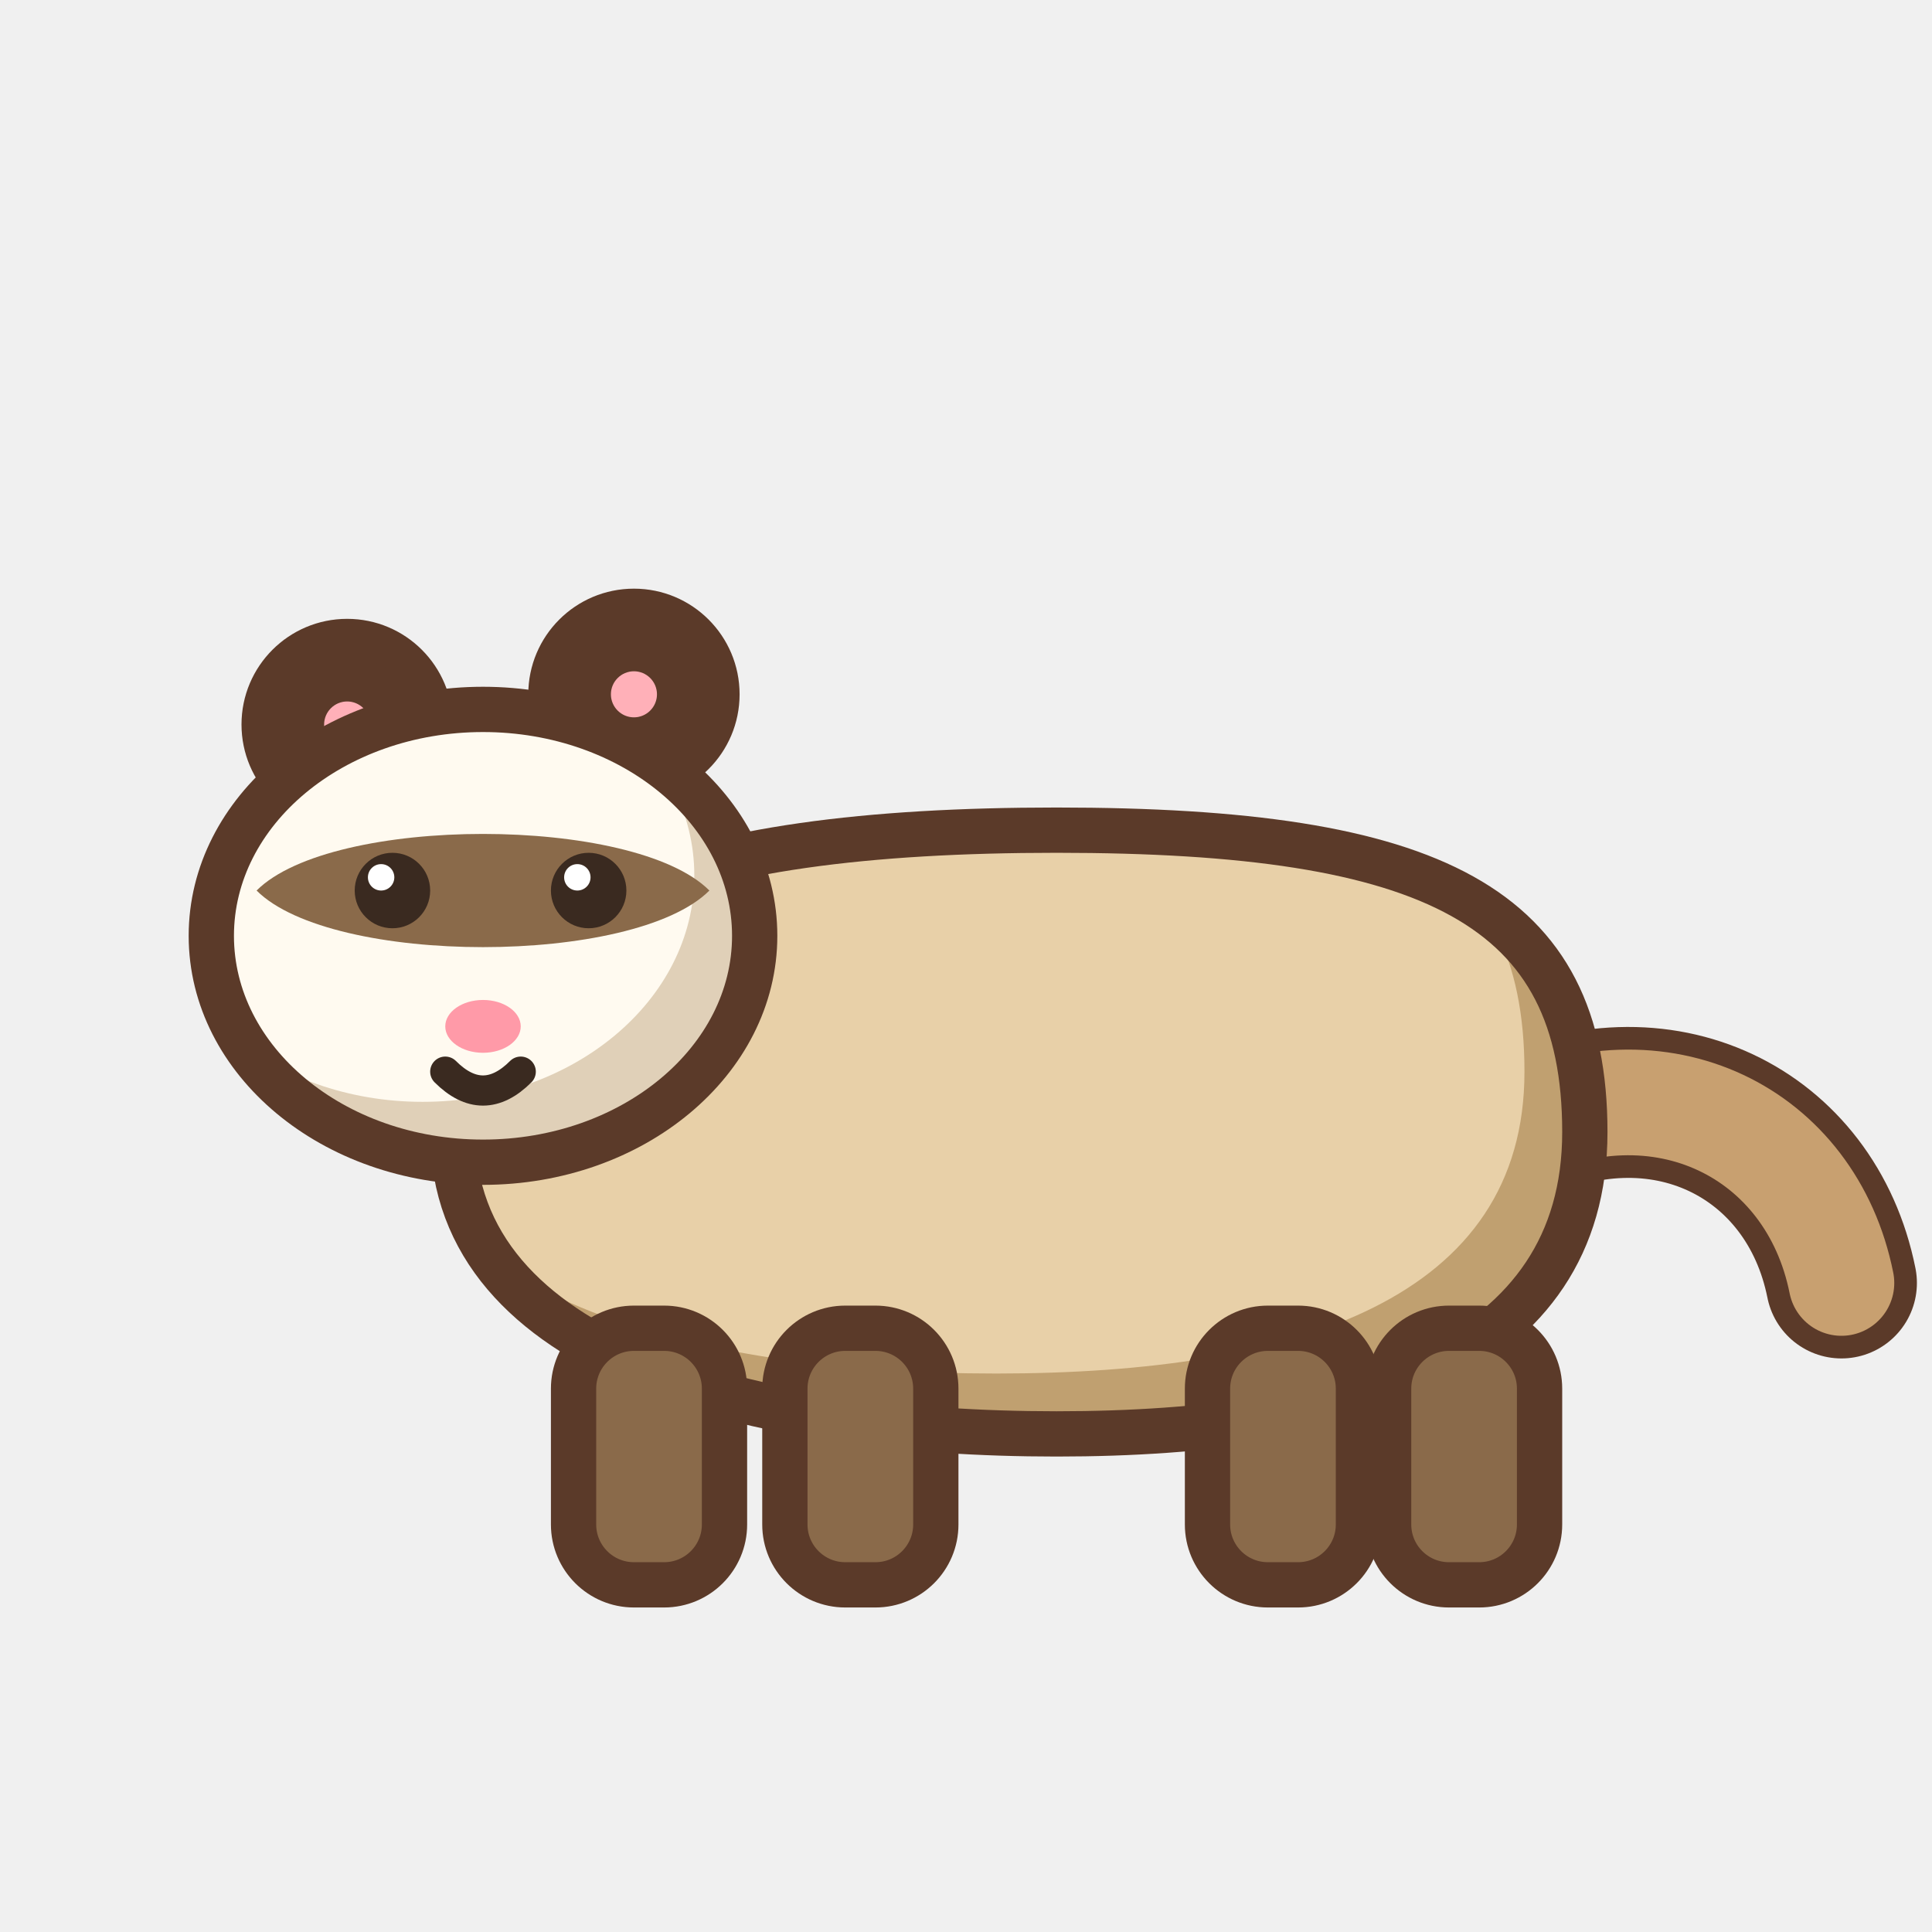
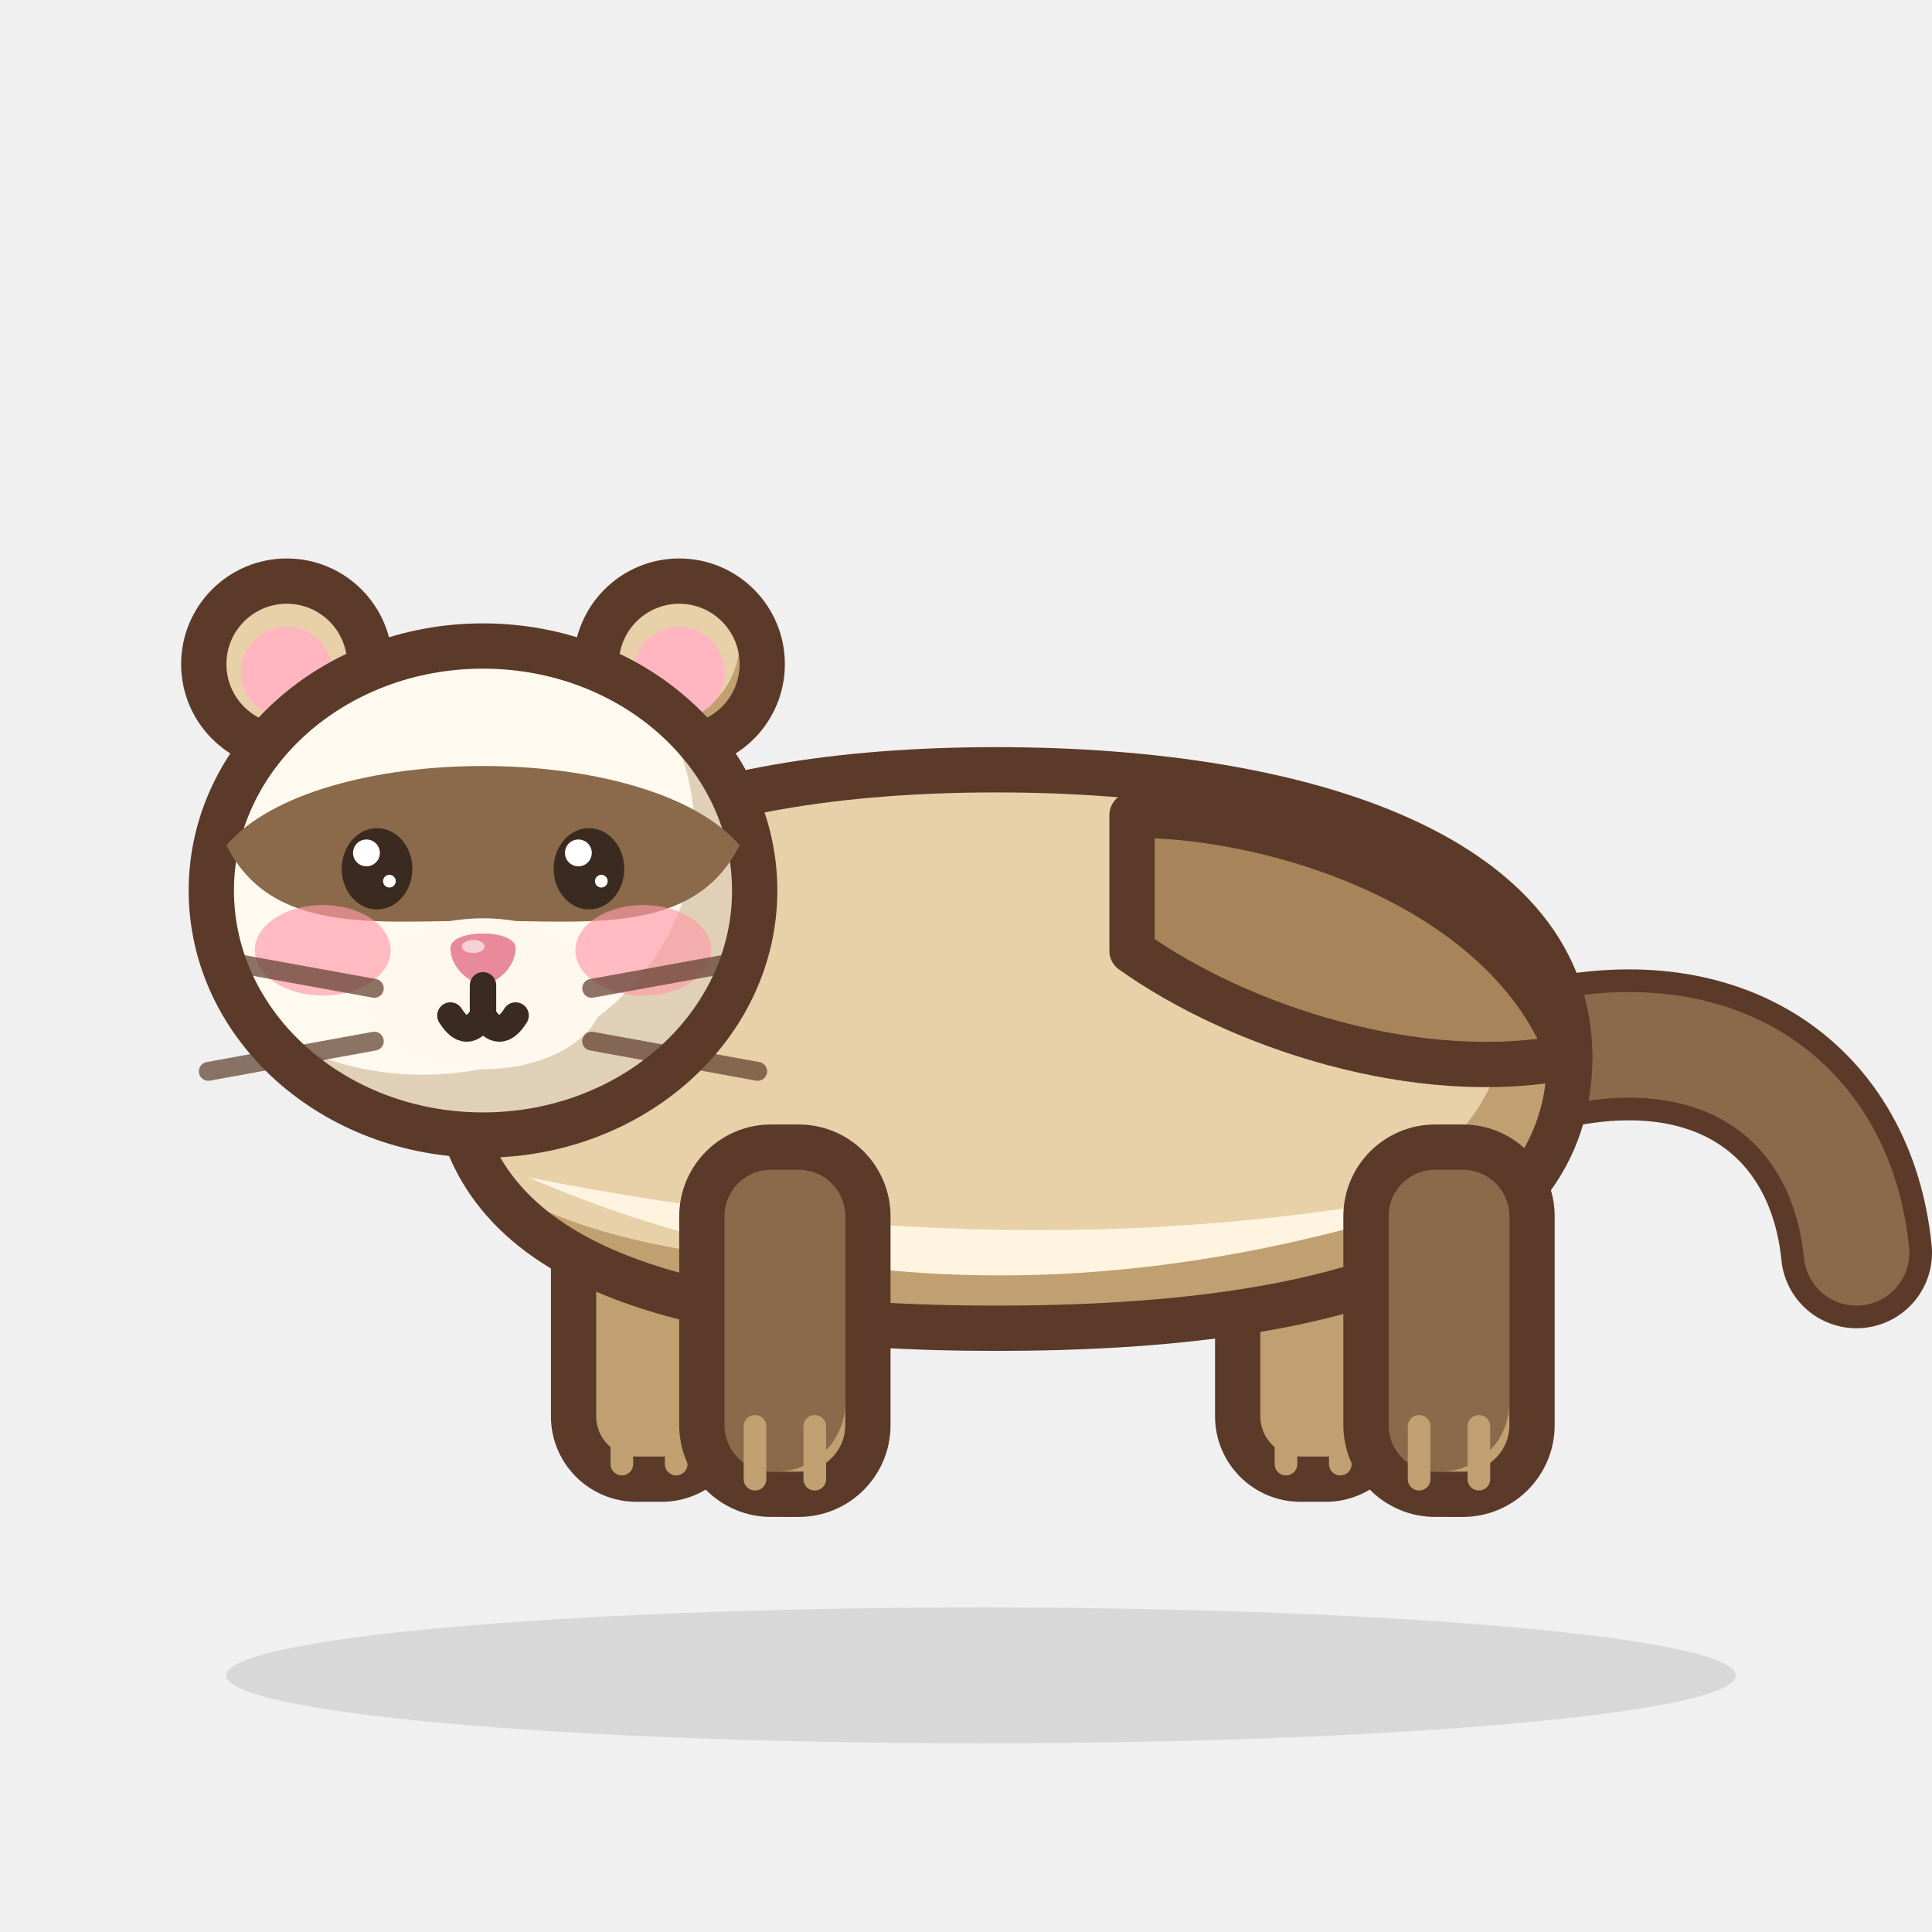
<svg xmlns="http://www.w3.org/2000/svg" viewBox="0 0 256 256">
  <g stroke="#5b3a29" stroke-width="6" stroke-linejoin="round" stroke-linecap="round" fill="none">
-     <path d="M200 150c20-10 40 0 44 20" fill="none" stroke="#5b3a29" stroke-width="20" />
-     <path d="M200 150c20-10 40 0 44 20" fill="none" stroke="#c8a070" stroke-width="14" />
+     <ellipse cx="130" cy="222" rx="100" ry="9" fill="#000" stroke="none" opacity=".1" />
+     <path d="M204 140c24-6 40 6 42 26" fill="none" stroke="#5b3a29" stroke-width="20" />
+     <path d="M204 140c24-6 40 6 42 26" fill="none" stroke="#8a6a4a" stroke-width="14" />
    <defs>
-       <path id="p66" d="M60 150c0-30 30-40 80-40s70 10 70 40-30 40-70 40-80-10-80-40z" />
-       <clipPath id="cp66">
-         <use href="#p66" />
+       <path id="p82" d="M84.333 150h3.333a8.333 8.333 0 0 1 8.333 8.333v29.333a8.333 8.333 0 0 1 -8.333 8.333h-3.333a8.333 8.333 0 0 1 -8.333 -8.333v-29.333a8.333 8.333 0 0 1 8.333 -8.333z" />
+       <clipPath id="cp82">
+         <use href="#p82" />
      </clipPath>
    </defs>
-     <use href="#p66" fill="#c0a070" stroke="none" />
-     <g clip-path="url(#cp66)">
-       <use href="#p66" fill="#e8d0a8" stroke="none" transform="translate(-8 -8)" />
+     <use href="#p82" fill="#c0a070" stroke="none" />
+     <g clip-path="url(#cp82)">
+       <use href="#p82" fill="#c0a070" stroke="none" transform="translate(-3 -3)" />
    </g>
-     <use href="#p66" fill="none" />
+     <use href="#p82" fill="none" />
+     <path d="M82.4 187v7M89.6 187v7" fill="none" stroke="#c0a070" stroke-width="3" />
    <defs>
-       <path id="p67" d="M84 176h4a8 8 0 0 1 8 8v18a8 8 0 0 1 -8 8h-4a8 8 0 0 1 -8 -8v-18a8 8 0 0 1 8 -8z" />
-       <clipPath id="cp67">
-         <use href="#p67" />
+       <path id="p83" d="M172.333 150h3.333a8.333 8.333 0 0 1 8.333 8.333v29.333a8.333 8.333 0 0 1 -8.333 8.333h-3.333a8.333 8.333 0 0 1 -8.333 -8.333v-29.333a8.333 8.333 0 0 1 8.333 -8.333z" />
+       <clipPath id="cp83">
+         <use href="#p83" />
      </clipPath>
    </defs>
-     <use href="#p67" fill="#5e4428" stroke="none" />
-     <g clip-path="url(#cp67)">
-       <use href="#p67" fill="#8a6a4a" stroke="none" transform="translate(-2 -2)" />
+     <use href="#p83" fill="#c0a070" stroke="none" />
+     <g clip-path="url(#cp83)">
+       <use href="#p83" fill="#c0a070" stroke="none" transform="translate(-3 -3)" />
    </g>
-     <use href="#p67" fill="none" />
+     <use href="#p83" fill="none" />
+     <path d="M170.4 187v7M177.6 187v7" fill="none" stroke="#c0a070" stroke-width="3" />
    <defs>
-       <path id="p68" d="M112 176h4a8 8 0 0 1 8 8v18a8 8 0 0 1 -8 8h-4a8 8 0 0 1 -8 -8v-18a8 8 0 0 1 8 -8z" />
-       <clipPath id="cp68">
-         <use href="#p68" />
+       <path id="p84" d="M60 140c0-26 30-38 72-38s76 12 76 38-30 36-76 36-72-10-72-36z" />
+       <clipPath id="cp84">
+         <use href="#p84" />
      </clipPath>
    </defs>
-     <use href="#p68" fill="#5e4428" stroke="none" />
-     <g clip-path="url(#cp68)">
-       <use href="#p68" fill="#8a6a4a" stroke="none" transform="translate(-2 -2)" />
+     <use href="#p84" fill="#c0a070" stroke="none" />
+     <g clip-path="url(#cp84)">
+       <use href="#p84" fill="#e8d0a8" stroke="none" transform="translate(-8 -8)" />
    </g>
-     <use href="#p68" fill="none" />
+     <use href="#p84" fill="none" />
+     <path d="M70 156q60 26 130 0q-60 14-130 0z" fill="#fff4e0" stroke="none" />
+     <path d="M150 108c20 0 50 10 58 32-20 4-44-4-58-14z" fill="#a8845a" />
    <defs>
-       <path id="p69" d="M168 176h4a8 8 0 0 1 8 8v18a8 8 0 0 1 -8 8h-4a8 8 0 0 1 -8 -8v-18a8 8 0 0 1 8 -8z" />
-       <clipPath id="cp69">
-         <use href="#p69" />
+       <path id="p85" d="M102.167 152h3.667a9.167 9.167 0 0 1 9.167 9.167v27.667a9.167 9.167 0 0 1 -9.167 9.167h-3.667a9.167 9.167 0 0 1 -9.167 -9.167v-27.667a9.167 9.167 0 0 1 9.167 -9.167z" />
+       <clipPath id="cp85">
+         <use href="#p85" />
      </clipPath>
    </defs>
-     <use href="#p69" fill="#5e4428" stroke="none" />
-     <g clip-path="url(#cp69)">
-       <use href="#p69" fill="#8a6a4a" stroke="none" transform="translate(-2 -2)" />
+     <use href="#p85" fill="#c0a070" stroke="none" />
+     <g clip-path="url(#cp85)">
+       <use href="#p85" fill="#8a6a4a" stroke="none" transform="translate(-3 -3)" />
    </g>
-     <use href="#p69" fill="none" />
+     <use href="#p85" fill="none" />
+     <path d="M100.04 189v7M107.96 189v7" fill="none" stroke="#c0a070" stroke-width="3" />
    <defs>
-       <path id="p70" d="M192 176h4a8 8 0 0 1 8 8v18a8 8 0 0 1 -8 8h-4a8 8 0 0 1 -8 -8v-18a8 8 0 0 1 8 -8z" />
-       <clipPath id="cp70">
-         <use href="#p70" />
+       <path id="p86" d="M190.167 152h3.667a9.167 9.167 0 0 1 9.167 9.167v27.667a9.167 9.167 0 0 1 -9.167 9.167h-3.667a9.167 9.167 0 0 1 -9.167 -9.167v-27.667a9.167 9.167 0 0 1 9.167 -9.167z" />
+       <clipPath id="cp86">
+         <use href="#p86" />
      </clipPath>
    </defs>
-     <use href="#p70" fill="#5e4428" stroke="none" />
-     <g clip-path="url(#cp70)">
-       <use href="#p70" fill="#8a6a4a" stroke="none" transform="translate(-2 -2)" />
+     <use href="#p86" fill="#c0a070" stroke="none" />
+     <g clip-path="url(#cp86)">
+       <use href="#p86" fill="#8a6a4a" stroke="none" transform="translate(-3 -3)" />
    </g>
-     <use href="#p70" fill="none" />
+     <use href="#p86" fill="none" />
+     <path d="M188.04 189v7M195.96 189v7" fill="none" stroke="#c0a070" stroke-width="3" />
    <defs>
-       <path id="p71" d="M35 96a11 11 0 1 0 22 0a11 11 0 1 0 -22 0z" />
-       <clipPath id="cp71">
-         <use href="#p71" />
+       <path id="p79" d="M27 88a11 11 0 1 0 22 0a11 11 0 1 0 -22 0z" />
+       <clipPath id="cp79">
+         <use href="#p79" />
      </clipPath>
    </defs>
-     <use href="#p71" fill="#c0a070" stroke="none" />
-     <g clip-path="url(#cp71)">
-       <use href="#p71" fill="#e8d0a8" stroke="none" transform="translate(-3 -3)" />
+     <use href="#p79" fill="#c0a070" stroke="none" />
+     <g clip-path="url(#cp79)">
+       <use href="#p79" fill="#e8d0a8" stroke="none" transform="translate(-3 -3)" />
    </g>
-     <use href="#p71" fill="none" />
-     <path d="M39.95 96a6.05 6.05 0 1 0 12.1 0a6.05 6.05 0 1 0 -12.1 0z" fill="#ffb0b8" />
+     <use href="#p79" fill="none" />
+     <circle cx="38" cy="89.1" r="6.05" fill="#ffb6c0" stroke="none" />
    <defs>
-       <path id="p72" d="M73 92a11 11 0 1 0 22 0a11 11 0 1 0 -22 0z" />
-       <clipPath id="cp72">
-         <use href="#p72" />
+       <path id="p80" d="M79 88a11 11 0 1 0 22 0a11 11 0 1 0 -22 0z" />
+       <clipPath id="cp80">
+         <use href="#p80" />
      </clipPath>
    </defs>
-     <use href="#p72" fill="#c0a070" stroke="none" />
-     <g clip-path="url(#cp72)">
-       <use href="#p72" fill="#e8d0a8" stroke="none" transform="translate(-3 -3)" />
+     <use href="#p80" fill="#c0a070" stroke="none" />
+     <g clip-path="url(#cp80)">
+       <use href="#p80" fill="#e8d0a8" stroke="none" transform="translate(-3 -3)" />
    </g>
-     <use href="#p72" fill="none" />
-     <path d="M77.95 92a6.05 6.05 0 1 0 12.1 0a6.05 6.05 0 1 0 -12.1 0z" fill="#ffb0b8" />
+     <use href="#p80" fill="none" />
+     <circle cx="90" cy="89.1" r="6.05" fill="#ffb6c0" stroke="none" />
    <defs>
-       <path id="p73" d="M28 124a36 30 0 1 0 72 0a36 30 0 1 0 -72 0z" />
-       <clipPath id="cp73">
-         <use href="#p73" />
+       <path id="p81" d="M28 118a36 32.4 0 1 0 72 0a36 32.4 0 1 0 -72 0z" />
+       <clipPath id="cp81">
+         <use href="#p81" />
      </clipPath>
    </defs>
-     <use href="#p73" fill="#e0d0b8" stroke="none" />
-     <g clip-path="url(#cp73)">
-       <use href="#p73" fill="#fffaf0" stroke="none" transform="translate(-8 -8)" />
+     <use href="#p81" fill="#e0d0b8" stroke="none" />
+     <g clip-path="url(#cp81)">
+       <use href="#p81" fill="#fffaf0" stroke="none" transform="translate(-8 -8)" />
    </g>
-     <use href="#p73" fill="none" />
-     <path d="M34 118c10-10 50-10 60 0-10 10-50 10-60 0z" fill="#8a6a4a" stroke="none" />
-     <circle cx="52" cy="118" r="5" fill="#3a2a20" stroke="none" />
-     <circle cx="50.5" cy="116.25" r="1.75" fill="#fff" stroke="none" />
-     <circle cx="78" cy="118" r="5" fill="#3a2a20" stroke="none" />
-     <circle cx="76.5" cy="116.25" r="1.75" fill="#fff" stroke="none" />
-     <ellipse cx="64" cy="136" rx="5" ry="3.5" fill="#ff9aa8" stroke="none" />
-     <path d="M59 142q5 5 10 0" fill="none" stroke="#3a2a20" stroke-width="4" />
+     <use href="#p81" fill="none" />
+     <path d="M30 112c12-14 56-14 68 0-6 12-20 10-34 10s-28 2-34-10z" fill="#8a6a4a" stroke="none" />
+     <ellipse cx="64" cy="131.68" rx="16" ry="10" fill="#fff8ee" stroke="none" />
+     <ellipse cx="49.96" cy="115.12" rx="4.68" ry="5.382" fill="#3a2a20" stroke="none" />
+     <circle cx="48.556" cy="113.014" r="1.778" fill="#fff" stroke="none" />
+     <circle cx="51.598" cy="116.758" r="0.842" fill="#fff" stroke="none" />
+     <ellipse cx="78.04" cy="115.12" rx="4.68" ry="5.382" fill="#3a2a20" stroke="none" />
+     <circle cx="76.636" cy="113.014" r="1.778" fill="#fff" stroke="none" />
+     <circle cx="79.678" cy="116.758" r="0.842" fill="#fff" stroke="none" />
+     <ellipse cx="42.76" cy="125.92" rx="9" ry="6" fill="#ff9aa8" stroke="none" opacity=".65" />
+     <ellipse cx="85.24" cy="125.92" rx="9" ry="6" fill="#ff9aa8" stroke="none" opacity=".65" />
+     <path d="M59.68 125.632c0-2.592 8.64-2.592 8.64 0s-2.592 4.752-4.32 4.752-4.32-2.16-4.32-4.752z" fill="#e88a9a" stroke="none" />
+     <ellipse cx="62.704" cy="125.416" rx="1.512" ry="0.864" fill="#fff" stroke="none" opacity=".6" />
+     <path d="M64 130.56v4M59.68 134.56q2.16 3.456 4.32 0q2.16 3.456 4.32 0" fill="none" stroke="#3a2a20" stroke-width="3.5" />
+     <path d="M49.6 130.96l-22-4M49.6 137.96l-22 4M78.4 130.96l22-4M78.4 137.96l22 4" fill="none" stroke="#5b3a29" stroke-width="2.5" opacity="0.7" />
  </g>
</svg>
